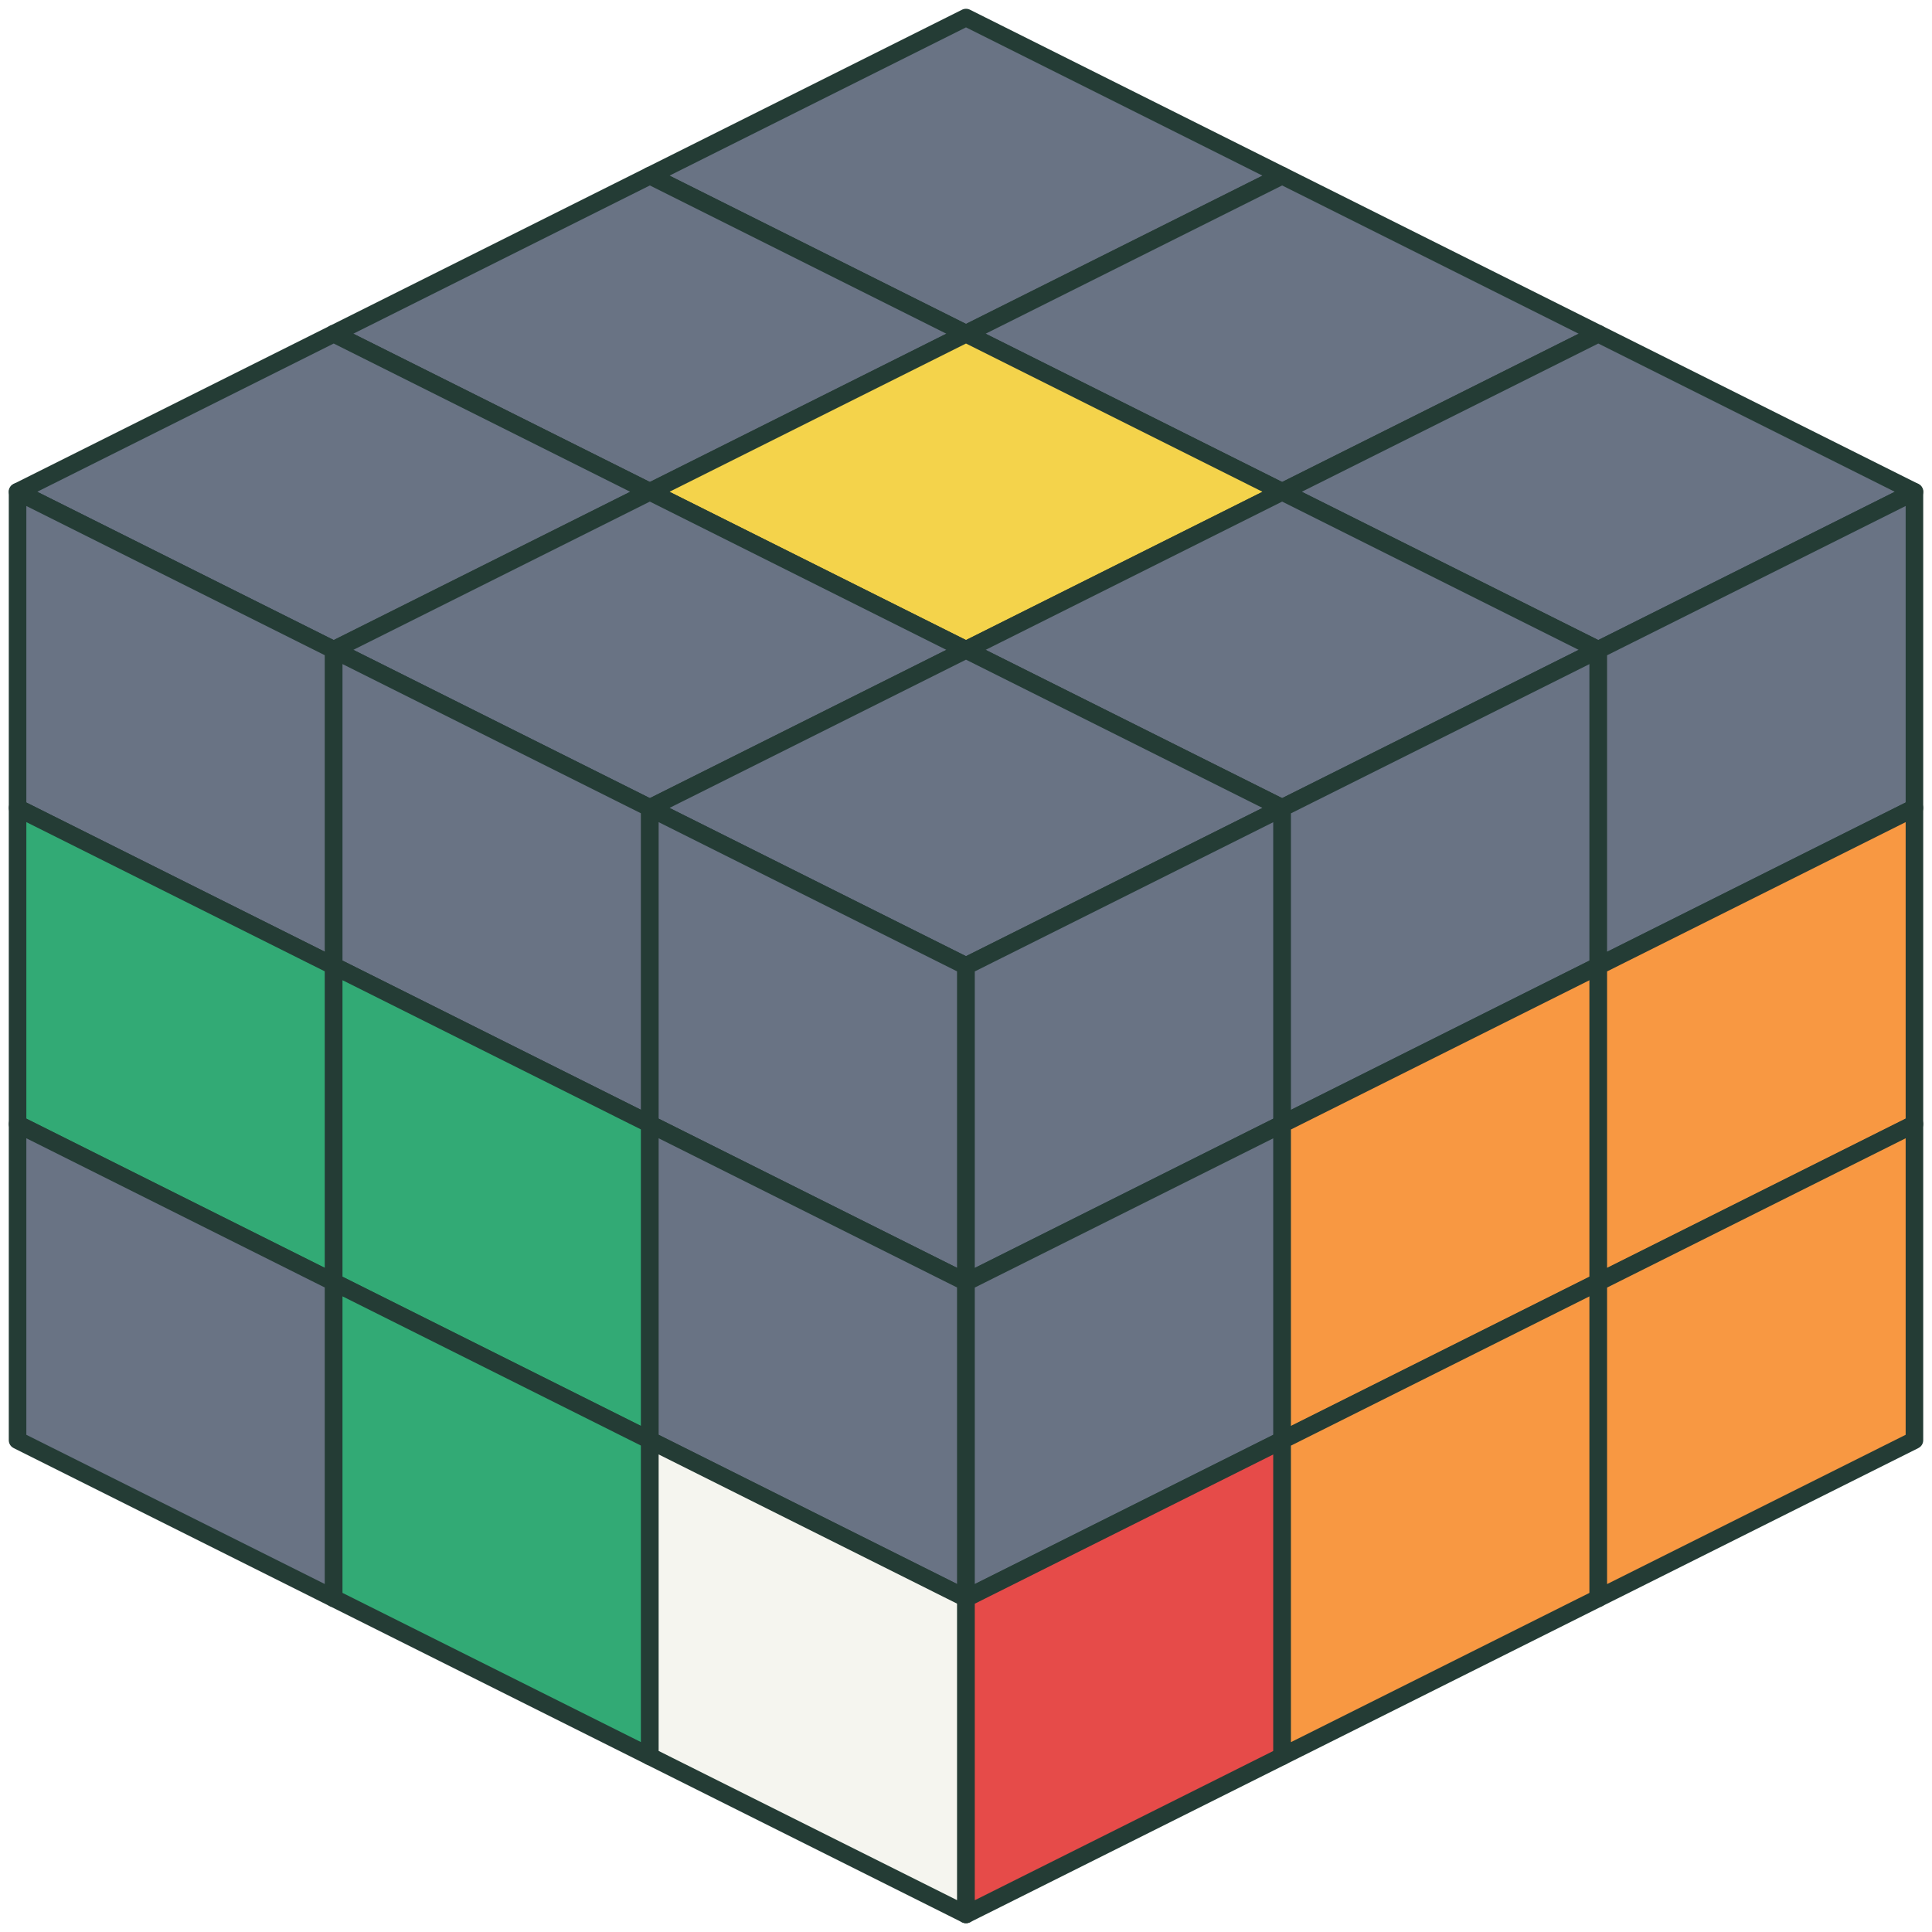
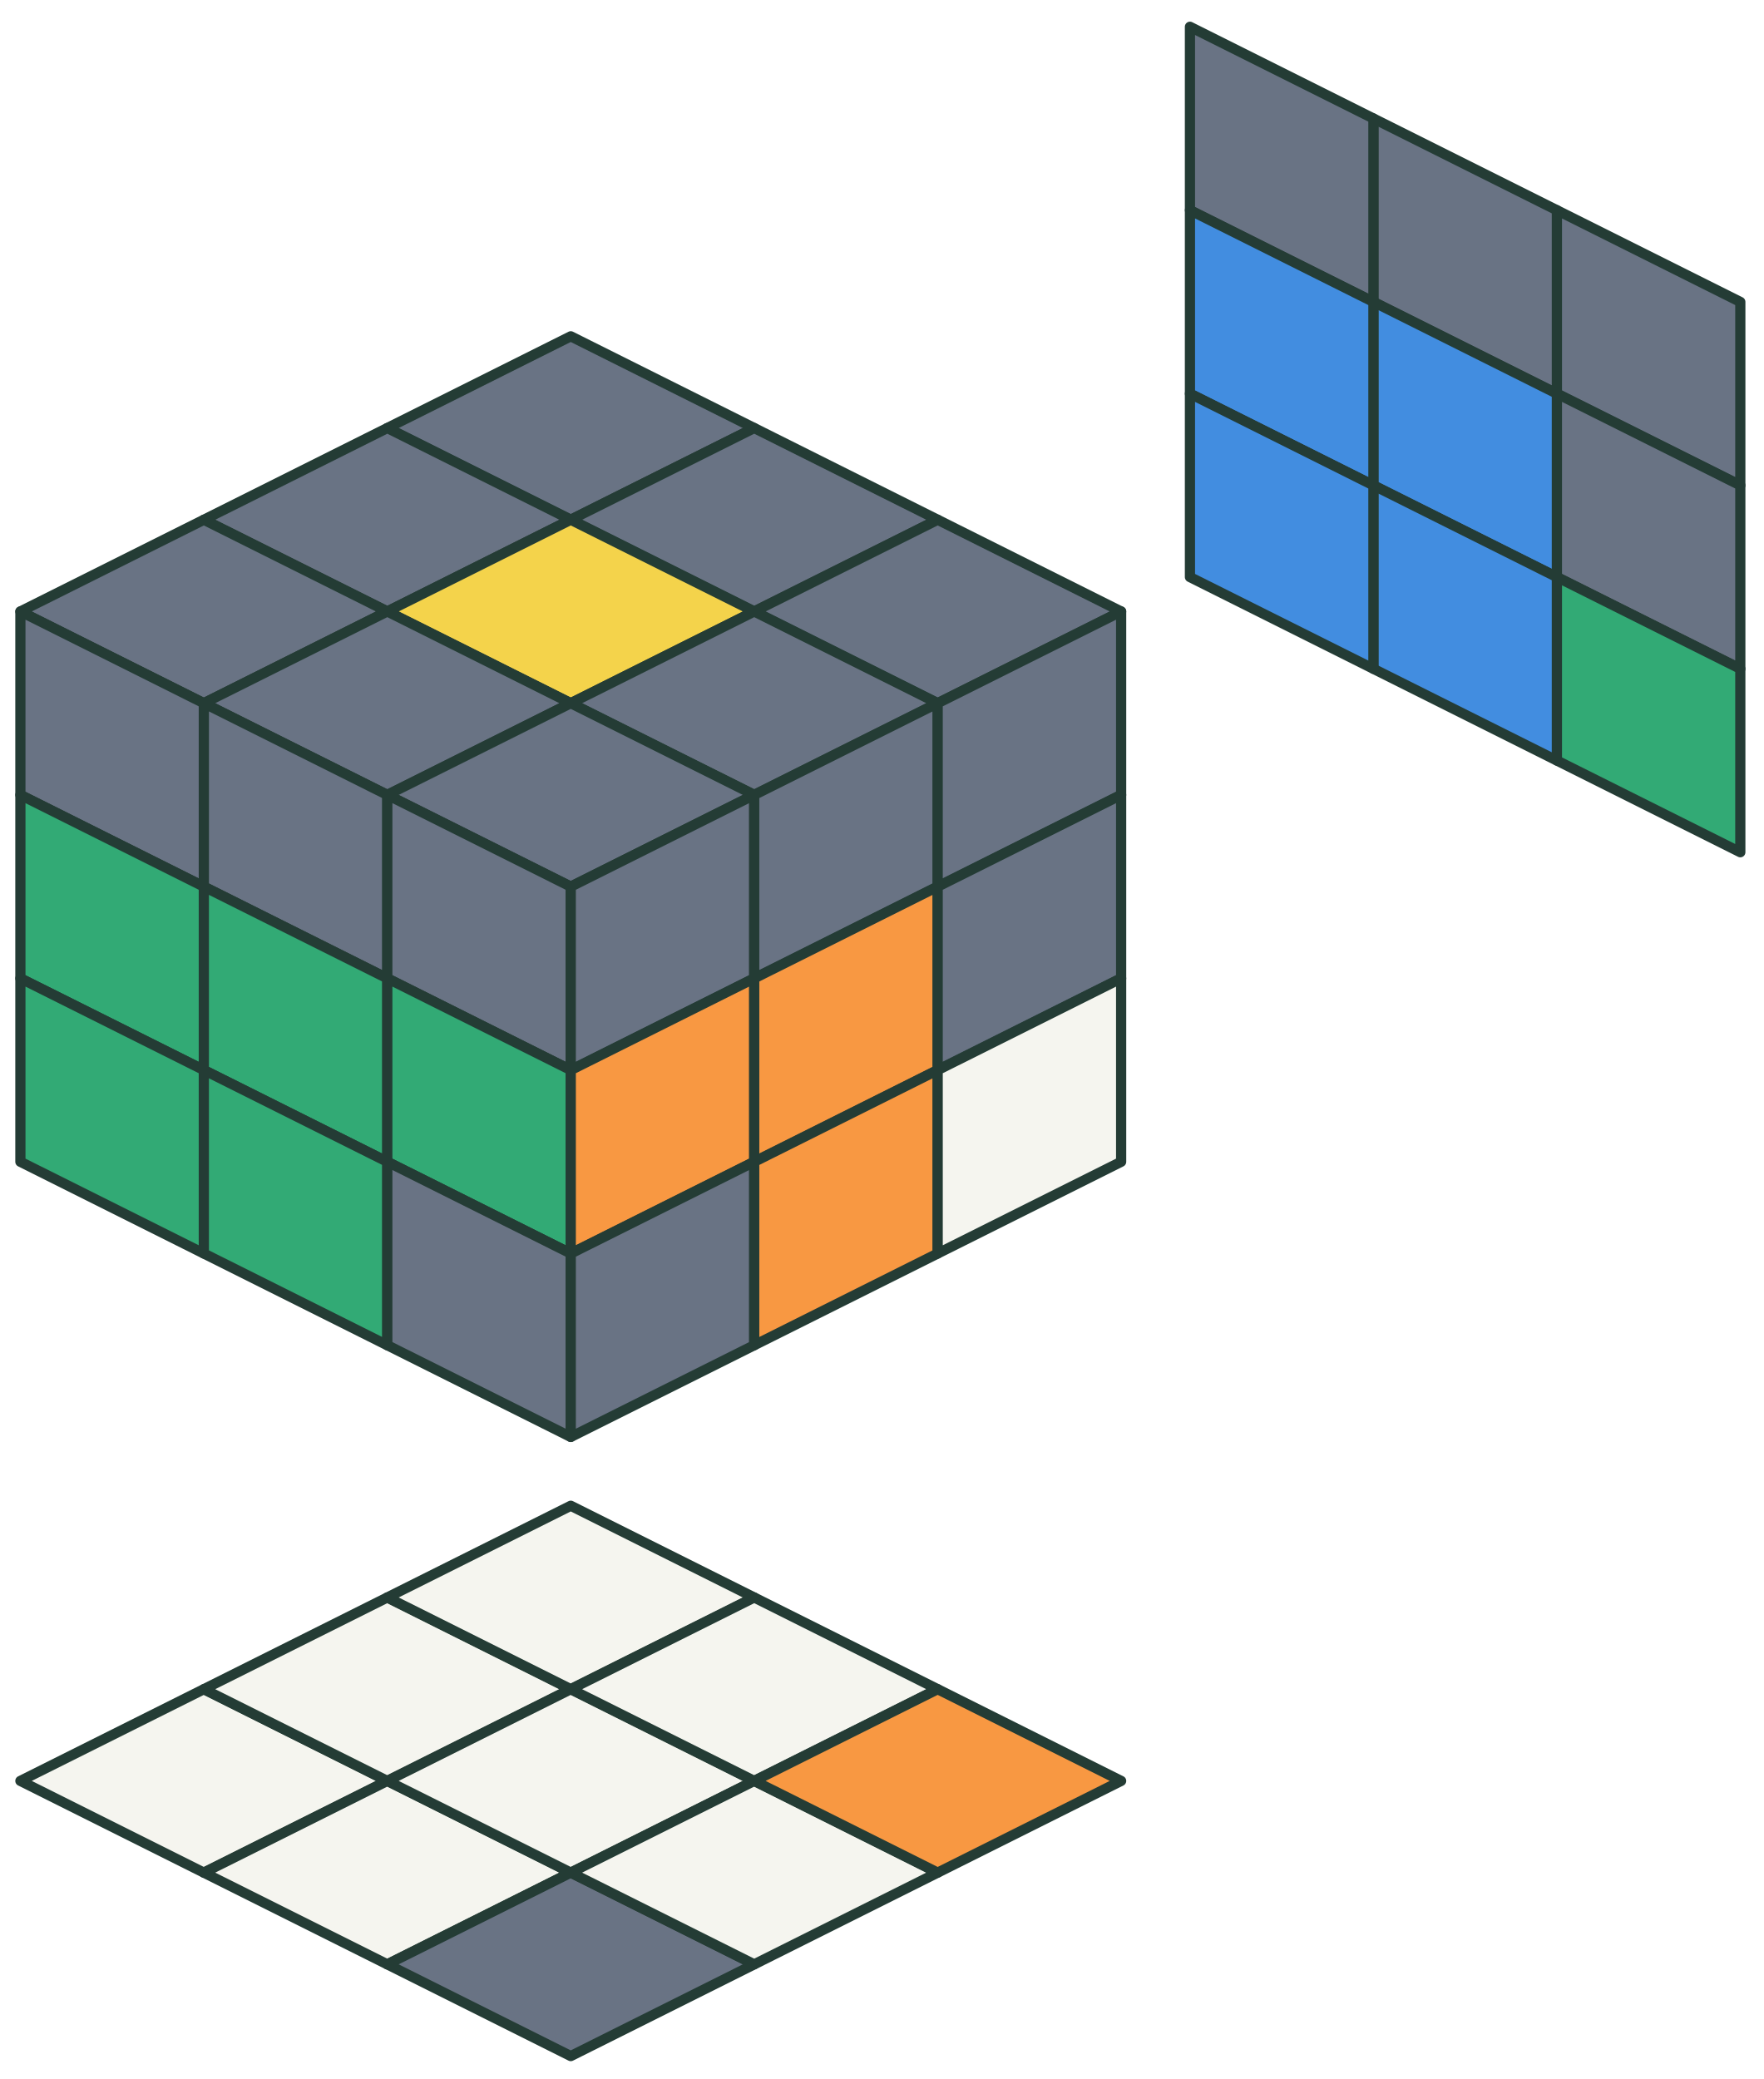
- <svg xmlns="http://www.w3.org/2000/svg" class="database-case-image" viewBox="0 0 110 110" role="img" aria-label="OF2L 6 case">
-   <g>
+ <svg xmlns="http://www.w3.org/2000/svg" class="database-case-image database-case-image--mirrored" viewBox="-1 -32 173 204" role="img" aria-label="OF2L 6 case" aria-description="Floating mirrored faces reveal target F2L stickers hidden on the cube.">
+   <g data-mirrored-face="B">
+     <polygon data-facelet="45" points="169.75,-2.375 151.75,-11.375 151.75,6.625 169.75,15.625" fill="#697384" stroke="#243c35" stroke-width="1" stroke-linejoin="round" />
+     <polygon data-facelet="46" points="151.75,-11.375 133.75,-20.375 133.75,-2.375 151.75,6.625" fill="#697384" stroke="#243c35" stroke-width="1" stroke-linejoin="round" />
+     <polygon data-facelet="47" points="133.75,-20.375 115.75,-29.375 115.75,-11.375 133.75,-2.375" fill="#697384" stroke="#243c35" stroke-width="1" stroke-linejoin="round" />
+     <polygon data-facelet="48" points="169.75,15.625 151.75,6.625 151.75,24.625 169.75,33.625" fill="#697384" stroke="#243c35" stroke-width="1" stroke-linejoin="round" />
+     <polygon data-facelet="49" points="151.75,6.625 133.75,-2.375 133.75,15.625 151.75,24.625" fill="#428de0" stroke="#243c35" stroke-width="1" stroke-linejoin="round" />
+     <polygon data-facelet="50" points="133.75,-2.375 115.75,-11.375 115.75,6.625 133.75,15.625" fill="#428de0" stroke="#243c35" stroke-width="1" stroke-linejoin="round" />
+     <polygon data-facelet="51" points="169.75,33.625 151.75,24.625 151.75,42.625 169.75,51.625" fill="#32aa75" stroke="#243c35" stroke-width="1" stroke-linejoin="round" />
+     <polygon data-facelet="52" points="151.75,24.625 133.75,15.625 133.75,33.625 151.75,42.625" fill="#428de0" stroke="#243c35" stroke-width="1" stroke-linejoin="round" />
+     <polygon data-facelet="53" points="133.75,15.625 115.75,6.625 115.75,24.625 133.75,33.625" fill="#428de0" stroke="#243c35" stroke-width="1" stroke-linejoin="round" />
+   </g>
+   <g data-mirrored-face="D">
+     <polygon data-facelet="27" points="1,142.75 19,151.75 37,142.75 19,133.75" fill="#f5f5ef" stroke="#243c35" stroke-width="1" stroke-linejoin="round" />
+     <polygon data-facelet="28" points="19,151.75 37,160.75 55,151.75 37,142.75" fill="#f5f5ef" stroke="#243c35" stroke-width="1" stroke-linejoin="round" />
+     <polygon data-facelet="29" points="37,160.75 55,169.75 73,160.75 55,151.75" fill="#697384" stroke="#243c35" stroke-width="1" stroke-linejoin="round" />
+     <polygon data-facelet="30" points="19,133.75 37,142.75 55,133.75 37,124.75" fill="#f5f5ef" stroke="#243c35" stroke-width="1" stroke-linejoin="round" />
+     <polygon data-facelet="31" points="37,142.75 55,151.75 73,142.75 55,133.75" fill="#f5f5ef" stroke="#243c35" stroke-width="1" stroke-linejoin="round" />
+     <polygon data-facelet="32" points="55,151.75 73,160.75 91,151.75 73,142.75" fill="#f5f5ef" stroke="#243c35" stroke-width="1" stroke-linejoin="round" />
+     <polygon data-facelet="33" points="37,124.75 55,133.75 73,124.75 55,115.75" fill="#f5f5ef" stroke="#243c35" stroke-width="1" stroke-linejoin="round" />
+     <polygon data-facelet="34" points="55,133.75 73,142.75 91,133.75 73,124.75" fill="#f5f5ef" stroke="#243c35" stroke-width="1" stroke-linejoin="round" />
+     <polygon data-facelet="35" points="73,142.75 91,151.75 109,142.75 91,133.75" fill="#f89842" stroke="#243c35" stroke-width="1" stroke-linejoin="round" />
+   </g>
+   <g data-visible-face="U">
    <polygon data-facelet="0" points="55,1 73,10 55,19 37,10" fill="#697384" stroke="#243c35" stroke-width="1" stroke-linejoin="round" />
    <polygon data-facelet="1" points="73,10 91,19 73,28 55,19" fill="#697384" stroke="#243c35" stroke-width="1" stroke-linejoin="round" />
    <polygon data-facelet="2" points="91,19 109,28 91,37 73,28" fill="#697384" stroke="#243c35" stroke-width="1" stroke-linejoin="round" />
    <polygon data-facelet="3" points="37,10 55,19 37,28 19,19" fill="#697384" stroke="#243c35" stroke-width="1" stroke-linejoin="round" />
    <polygon data-facelet="4" points="55,19 73,28 55,37 37,28" fill="#f4d34b" stroke="#243c35" stroke-width="1" stroke-linejoin="round" />
    <polygon data-facelet="5" points="73,28 91,37 73,46 55,37" fill="#697384" stroke="#243c35" stroke-width="1" stroke-linejoin="round" />
    <polygon data-facelet="6" points="19,19 37,28 19,37 1,28" fill="#697384" stroke="#243c35" stroke-width="1" stroke-linejoin="round" />
    <polygon data-facelet="7" points="37,28 55,37 37,46 19,37" fill="#697384" stroke="#243c35" stroke-width="1" stroke-linejoin="round" />
    <polygon data-facelet="8" points="55,37 73,46 55,55 37,46" fill="#697384" stroke="#243c35" stroke-width="1" stroke-linejoin="round" />
  </g>
-   <g>
+   <g data-visible-face="F">
    <polygon data-facelet="18" points="1,28 19,37 19,55 1,46" fill="#697384" stroke="#243c35" stroke-width="1" stroke-linejoin="round" />
    <polygon data-facelet="19" points="19,37 37,46 37,64 19,55" fill="#697384" stroke="#243c35" stroke-width="1" stroke-linejoin="round" />
    <polygon data-facelet="20" points="37,46 55,55 55,73 37,64" fill="#697384" stroke="#243c35" stroke-width="1" stroke-linejoin="round" />
    <polygon data-facelet="21" points="1,46 19,55 19,73 1,64" fill="#32aa75" stroke="#243c35" stroke-width="1" stroke-linejoin="round" />
    <polygon data-facelet="22" points="19,55 37,64 37,82 19,73" fill="#32aa75" stroke="#243c35" stroke-width="1" stroke-linejoin="round" />
-     <polygon data-facelet="23" points="37,64 55,73 55,91 37,82" fill="#697384" stroke="#243c35" stroke-width="1" stroke-linejoin="round" />
-     <polygon data-facelet="24" points="1,64 19,73 19,91 1,82" fill="#697384" stroke="#243c35" stroke-width="1" stroke-linejoin="round" />
+     <polygon data-facelet="23" points="37,64 55,73 55,91 37,82" fill="#32aa75" stroke="#243c35" stroke-width="1" stroke-linejoin="round" />
+     <polygon data-facelet="24" points="1,64 19,73 19,91 1,82" fill="#32aa75" stroke="#243c35" stroke-width="1" stroke-linejoin="round" />
    <polygon data-facelet="25" points="19,73 37,82 37,100 19,91" fill="#32aa75" stroke="#243c35" stroke-width="1" stroke-linejoin="round" />
-     <polygon data-facelet="26" points="37,82 55,91 55,109 37,100" fill="#f5f5ef" stroke="#243c35" stroke-width="1" stroke-linejoin="round" />
+     <polygon data-facelet="26" points="37,82 55,91 55,109 37,100" fill="#697384" stroke="#243c35" stroke-width="1" stroke-linejoin="round" />
  </g>
-   <g>
+   <g data-visible-face="R">
    <polygon data-facelet="9" points="55,55 73,46 73,64 55,73" fill="#697384" stroke="#243c35" stroke-width="1" stroke-linejoin="round" />
    <polygon data-facelet="10" points="73,46 91,37 91,55 73,64" fill="#697384" stroke="#243c35" stroke-width="1" stroke-linejoin="round" />
    <polygon data-facelet="11" points="91,37 109,28 109,46 91,55" fill="#697384" stroke="#243c35" stroke-width="1" stroke-linejoin="round" />
-     <polygon data-facelet="12" points="55,73 73,64 73,82 55,91" fill="#697384" stroke="#243c35" stroke-width="1" stroke-linejoin="round" />
+     <polygon data-facelet="12" points="55,73 73,64 73,82 55,91" fill="#f89842" stroke="#243c35" stroke-width="1" stroke-linejoin="round" />
    <polygon data-facelet="13" points="73,64 91,55 91,73 73,82" fill="#f89842" stroke="#243c35" stroke-width="1" stroke-linejoin="round" />
-     <polygon data-facelet="14" points="91,55 109,46 109,64 91,73" fill="#f89842" stroke="#243c35" stroke-width="1" stroke-linejoin="round" />
-     <polygon data-facelet="15" points="55,91 73,82 73,100 55,109" fill="#e64b49" stroke="#243c35" stroke-width="1" stroke-linejoin="round" />
+     <polygon data-facelet="14" points="91,55 109,46 109,64 91,73" fill="#697384" stroke="#243c35" stroke-width="1" stroke-linejoin="round" />
+     <polygon data-facelet="15" points="55,91 73,82 73,100 55,109" fill="#697384" stroke="#243c35" stroke-width="1" stroke-linejoin="round" />
    <polygon data-facelet="16" points="73,82 91,73 91,91 73,100" fill="#f89842" stroke="#243c35" stroke-width="1" stroke-linejoin="round" />
-     <polygon data-facelet="17" points="91,73 109,64 109,82 91,91" fill="#f89842" stroke="#243c35" stroke-width="1" stroke-linejoin="round" />
+     <polygon data-facelet="17" points="91,73 109,64 109,82 91,91" fill="#f5f5ef" stroke="#243c35" stroke-width="1" stroke-linejoin="round" />
  </g>
</svg>
